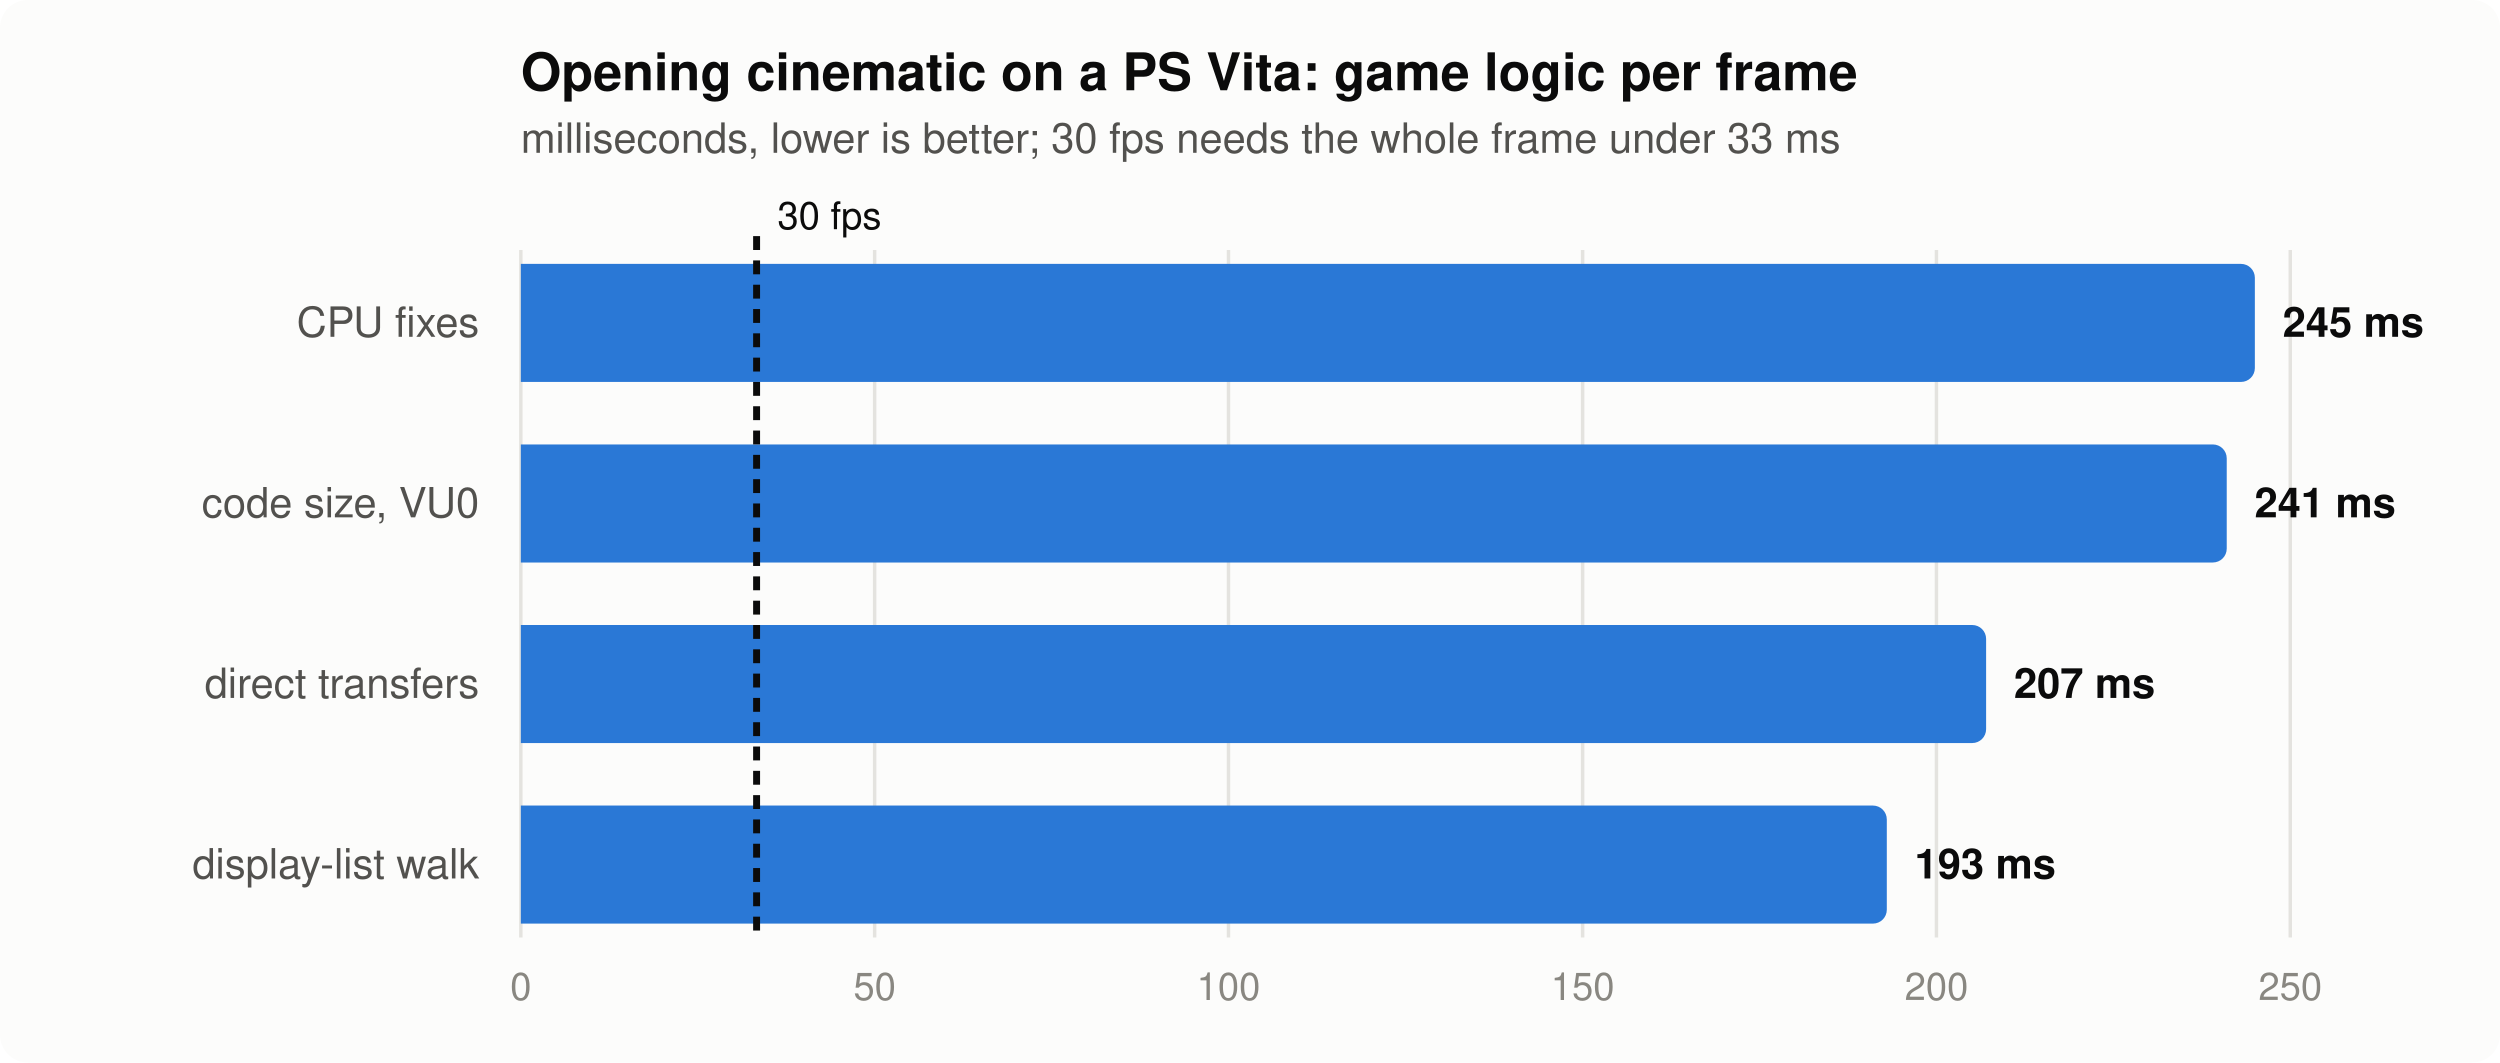
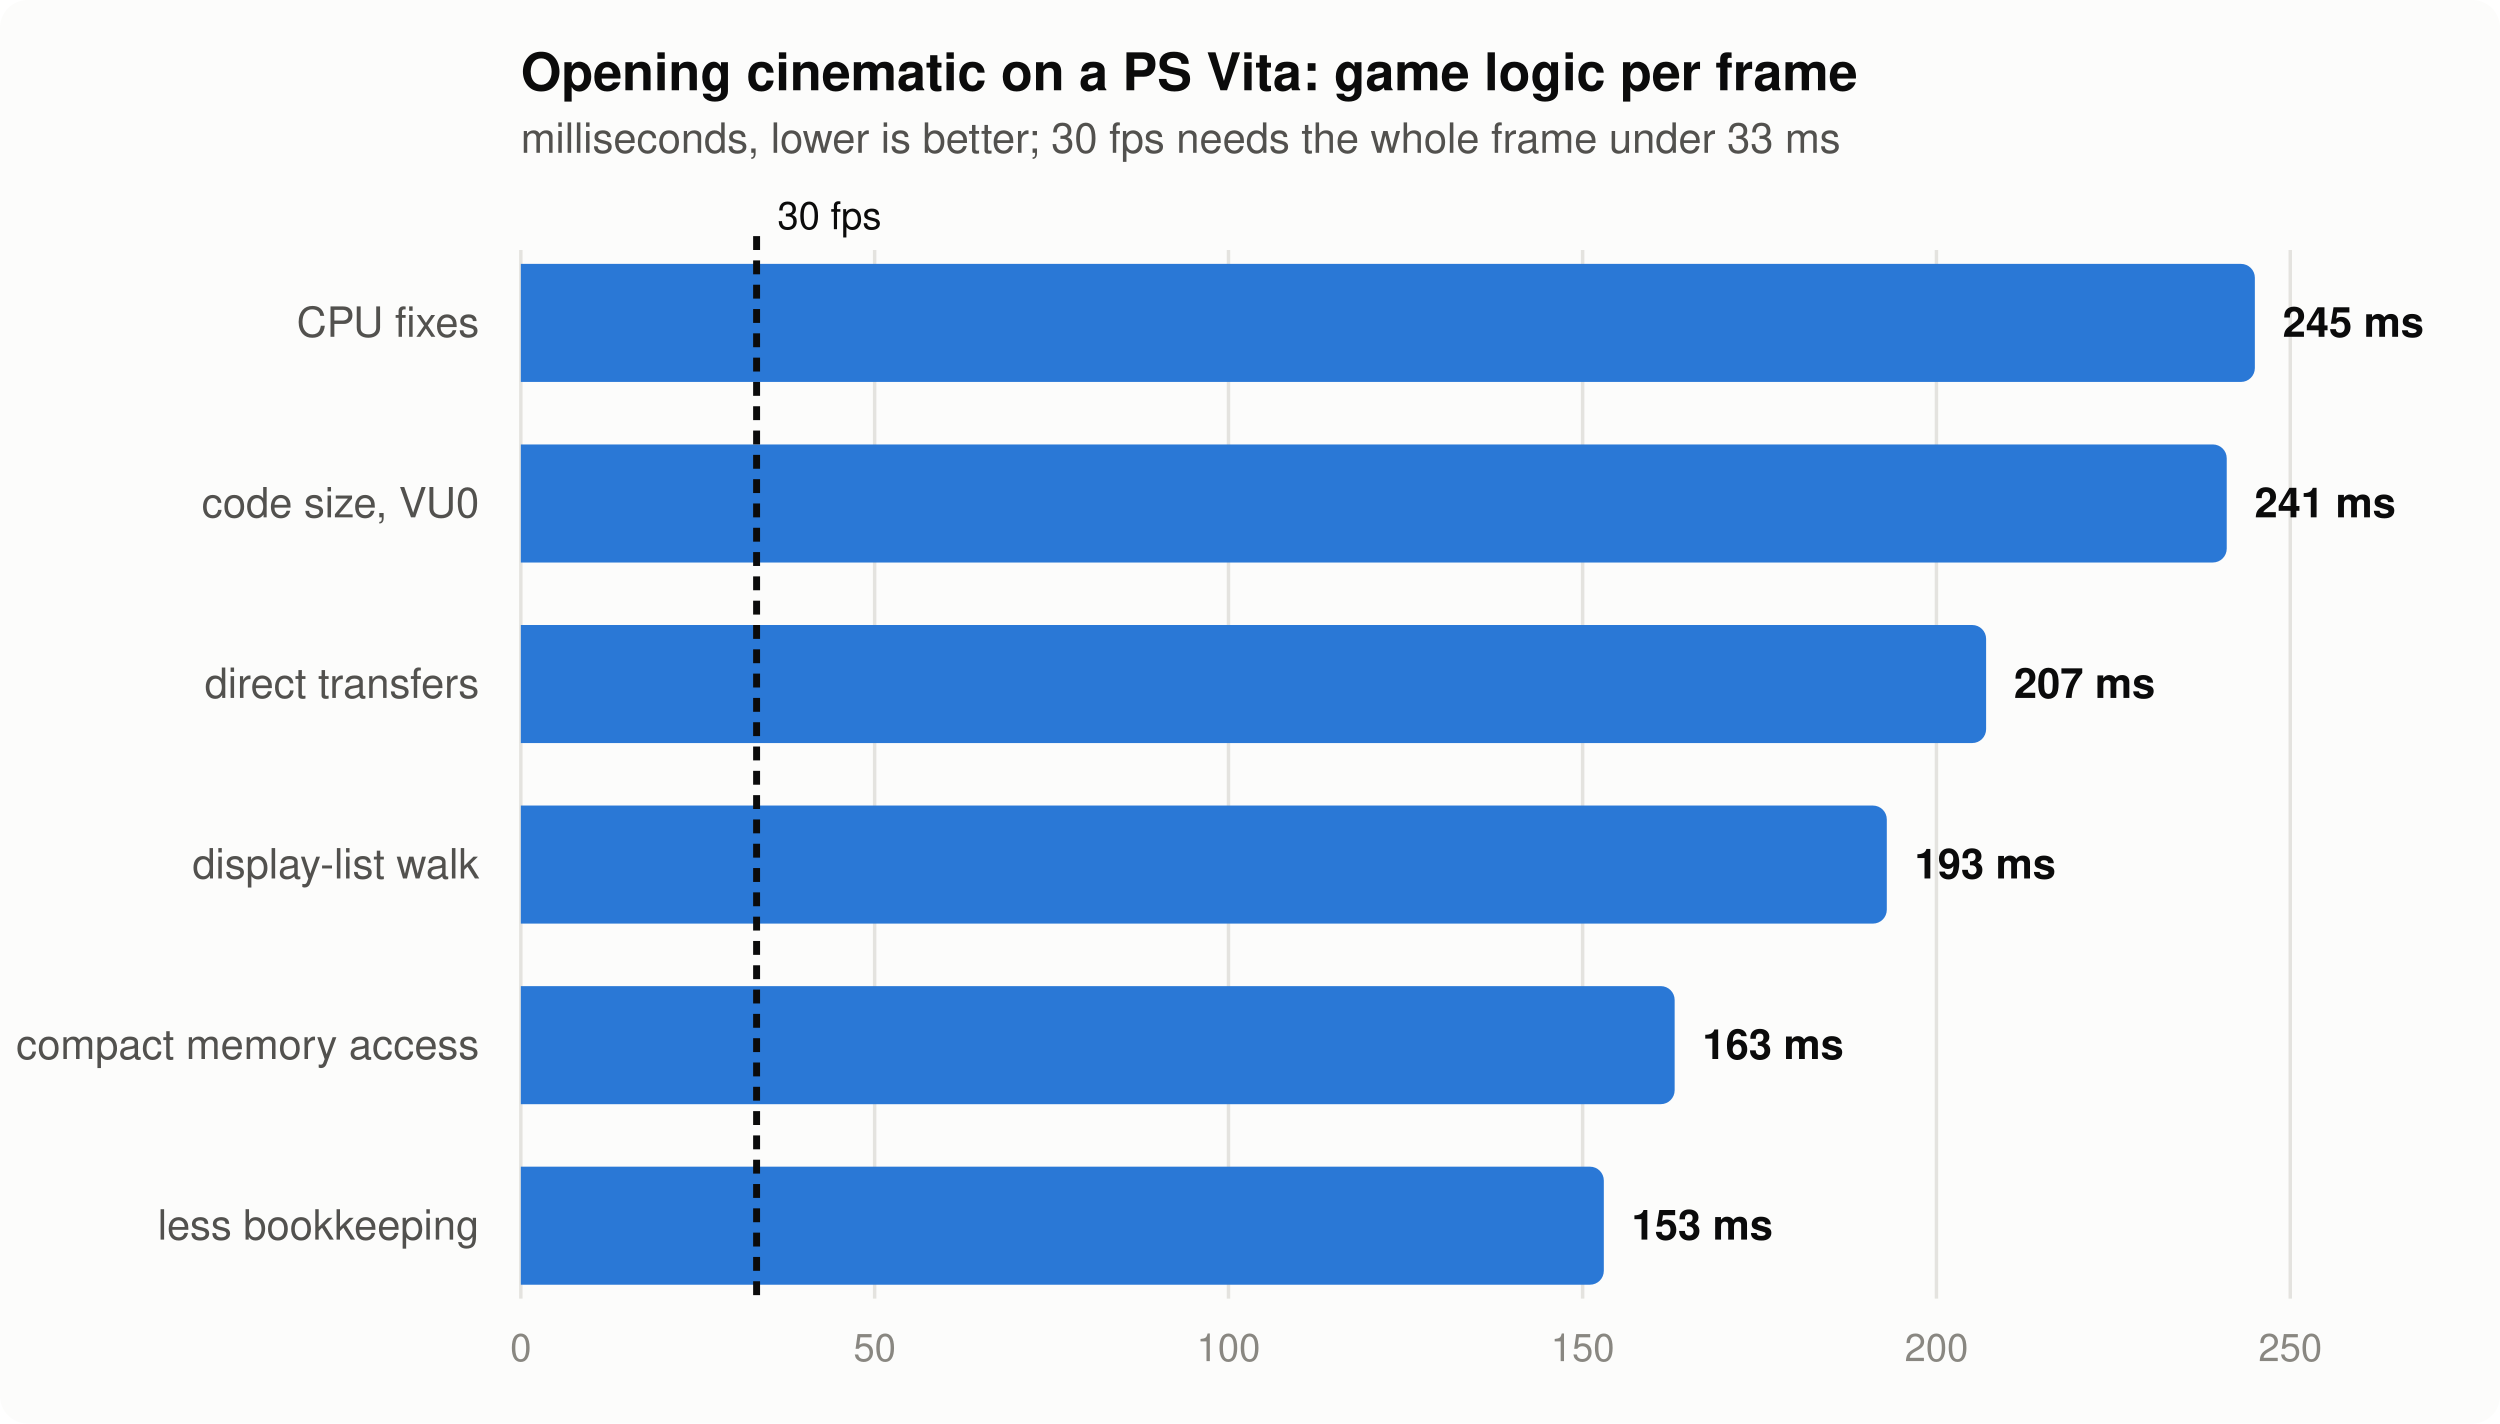
- <svg xmlns="http://www.w3.org/2000/svg" width="720" height="306" viewBox="0 0 720 306" font-family="-apple-system, Segoe UI, Helvetica, Arial, sans-serif" role="img" aria-label="Game logic milliseconds per frame in the opening on a PS Vita, per build">
+ <svg xmlns="http://www.w3.org/2000/svg" width="720" height="410" viewBox="0 0 720 410" font-family="-apple-system, Segoe UI, Helvetica, Arial, sans-serif" role="img" aria-label="Game logic milliseconds per frame in the opening on a PS Vita, per build">
  <style>.bg{fill:#fcfcfb}.ink{fill:#0b0b0b}.ink2{fill:#52514e}.muted{fill:#898781}.grid{stroke:#e4e3df}.bar{fill:#2a78d6}.target{stroke:#0b0b0b}@media (prefers-color-scheme: dark){.bg{fill:#1a1a19}.ink{fill:#f0efec}.ink2{fill:#c3c2b7}.grid{stroke:#33332f}.bar{fill:#4f95e8}.target{stroke:#f0efec}}</style>
-   <rect class="bg" width="720" height="306" rx="8" />
+   <rect class="bg" width="720" height="410" rx="8" />
  <text class="ink" x="150" y="26" font-size="15" font-weight="600">Opening cinematic on a PS Vita: game logic per frame</text>
  <text class="ink2" x="150" y="44" font-size="12">milliseconds, lower is better; 30 fps needs the whole frame under 33 ms</text>
-   <line class="grid" x1="150.0" y1="72" x2="150.0" y2="270" stroke-width="1" />
-   <text class="muted" x="150.0" y="288" font-size="11" text-anchor="middle">0</text>
-   <line class="grid" x1="251.9" y1="72" x2="251.9" y2="270" stroke-width="1" />
-   <text class="muted" x="251.9" y="288" font-size="11" text-anchor="middle">50</text>
-   <line class="grid" x1="353.8" y1="72" x2="353.8" y2="270" stroke-width="1" />
-   <text class="muted" x="353.8" y="288" font-size="11" text-anchor="middle">100</text>
-   <line class="grid" x1="455.8" y1="72" x2="455.8" y2="270" stroke-width="1" />
-   <text class="muted" x="455.8" y="288" font-size="11" text-anchor="middle">150</text>
-   <line class="grid" x1="557.7" y1="72" x2="557.7" y2="270" stroke-width="1" />
-   <text class="muted" x="557.7" y="288" font-size="11" text-anchor="middle">200</text>
-   <line class="grid" x1="659.6" y1="72" x2="659.6" y2="270" stroke-width="1" />
-   <text class="muted" x="659.6" y="288" font-size="11" text-anchor="middle">250</text>
+   <line class="grid" x1="150.0" y1="72" x2="150.0" y2="374" stroke-width="1" />
+   <text class="muted" x="150.0" y="392" font-size="11" text-anchor="middle">0</text>
+   <line class="grid" x1="251.9" y1="72" x2="251.9" y2="374" stroke-width="1" />
+   <text class="muted" x="251.9" y="392" font-size="11" text-anchor="middle">50</text>
+   <line class="grid" x1="353.8" y1="72" x2="353.8" y2="374" stroke-width="1" />
+   <text class="muted" x="353.8" y="392" font-size="11" text-anchor="middle">100</text>
+   <line class="grid" x1="455.8" y1="72" x2="455.8" y2="374" stroke-width="1" />
+   <text class="muted" x="455.8" y="392" font-size="11" text-anchor="middle">150</text>
+   <line class="grid" x1="557.7" y1="72" x2="557.7" y2="374" stroke-width="1" />
+   <text class="muted" x="557.7" y="392" font-size="11" text-anchor="middle">200</text>
+   <line class="grid" x1="659.6" y1="72" x2="659.6" y2="374" stroke-width="1" />
+   <text class="muted" x="659.6" y="392" font-size="11" text-anchor="middle">250</text>
  <text class="ink2" x="138" y="97.0" font-size="12" text-anchor="end">CPU fixes</text>
  <path class="bar" d="M150,76 H645.4 a4,4 0 0 1 4,4 V106 a4,4 0 0 1 -4,4 H150 Z" />
  <text class="ink" x="657.4" y="97.0" font-size="12" font-weight="600">245 ms</text>
  <text class="ink2" x="138" y="149.0" font-size="12" text-anchor="end">code size, VU0</text>
  <path class="bar" d="M150,128 H637.3 a4,4 0 0 1 4,4 V158 a4,4 0 0 1 -4,4 H150 Z" />
  <text class="ink" x="649.3" y="149.0" font-size="12" font-weight="600">241 ms</text>
  <text class="ink2" x="138" y="201.0" font-size="12" text-anchor="end">direct transfers</text>
  <path class="bar" d="M150,180 H568.0 a4,4 0 0 1 4,4 V210 a4,4 0 0 1 -4,4 H150 Z" />
  <text class="ink" x="580.0" y="201.0" font-size="12" font-weight="600">207 ms</text>
  <text class="ink2" x="138" y="253.0" font-size="12" text-anchor="end">display-list walk</text>
  <path class="bar" d="M150,232 H539.4 a4,4 0 0 1 4,4 V262 a4,4 0 0 1 -4,4 H150 Z" />
  <text class="ink" x="551.4" y="253.0" font-size="12" font-weight="600">193 ms</text>
-   <line class="target" x1="217.9" y1="68" x2="217.9" y2="270" stroke-width="2" stroke-dasharray="4 3" />
+   <text class="ink2" x="138" y="305.0" font-size="12" text-anchor="end">compact memory access</text>
+   <path class="bar" d="M150,284 H478.3 a4,4 0 0 1 4,4 V314 a4,4 0 0 1 -4,4 H150 Z" />
+   <text class="ink" x="490.3" y="305.0" font-size="12" font-weight="600">163 ms</text>
+   <text class="ink2" x="138" y="357.0" font-size="12" text-anchor="end">less bookkeeping</text>
+   <path class="bar" d="M150,336 H457.9 a4,4 0 0 1 4,4 V366 a4,4 0 0 1 -4,4 H150 Z" />
+   <text class="ink" x="469.9" y="357.0" font-size="12" font-weight="600">153 ms</text>
+   <line class="target" x1="217.9" y1="68" x2="217.9" y2="374" stroke-width="2" stroke-dasharray="4 3" />
  <text class="ink" x="223.9" y="66" font-size="11">30 fps</text>
</svg>
